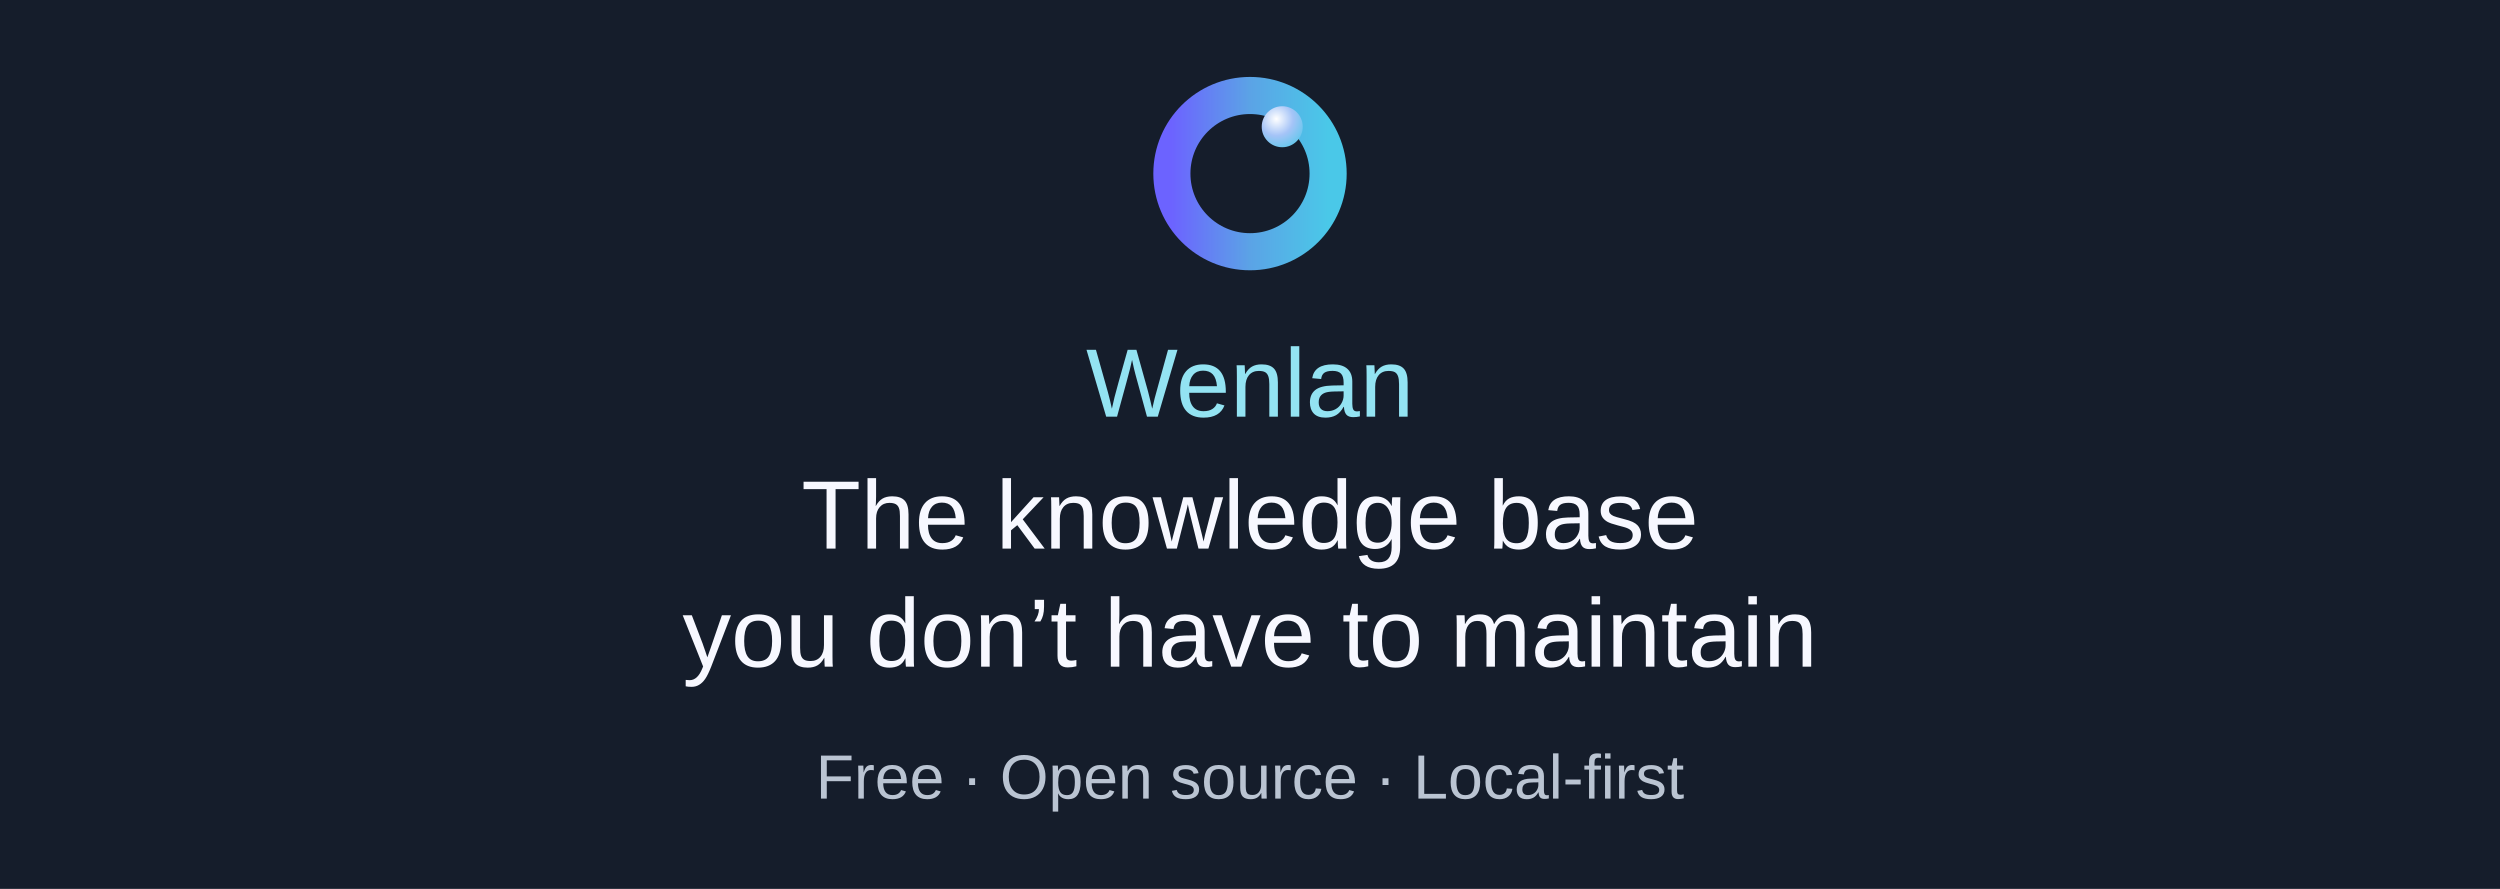
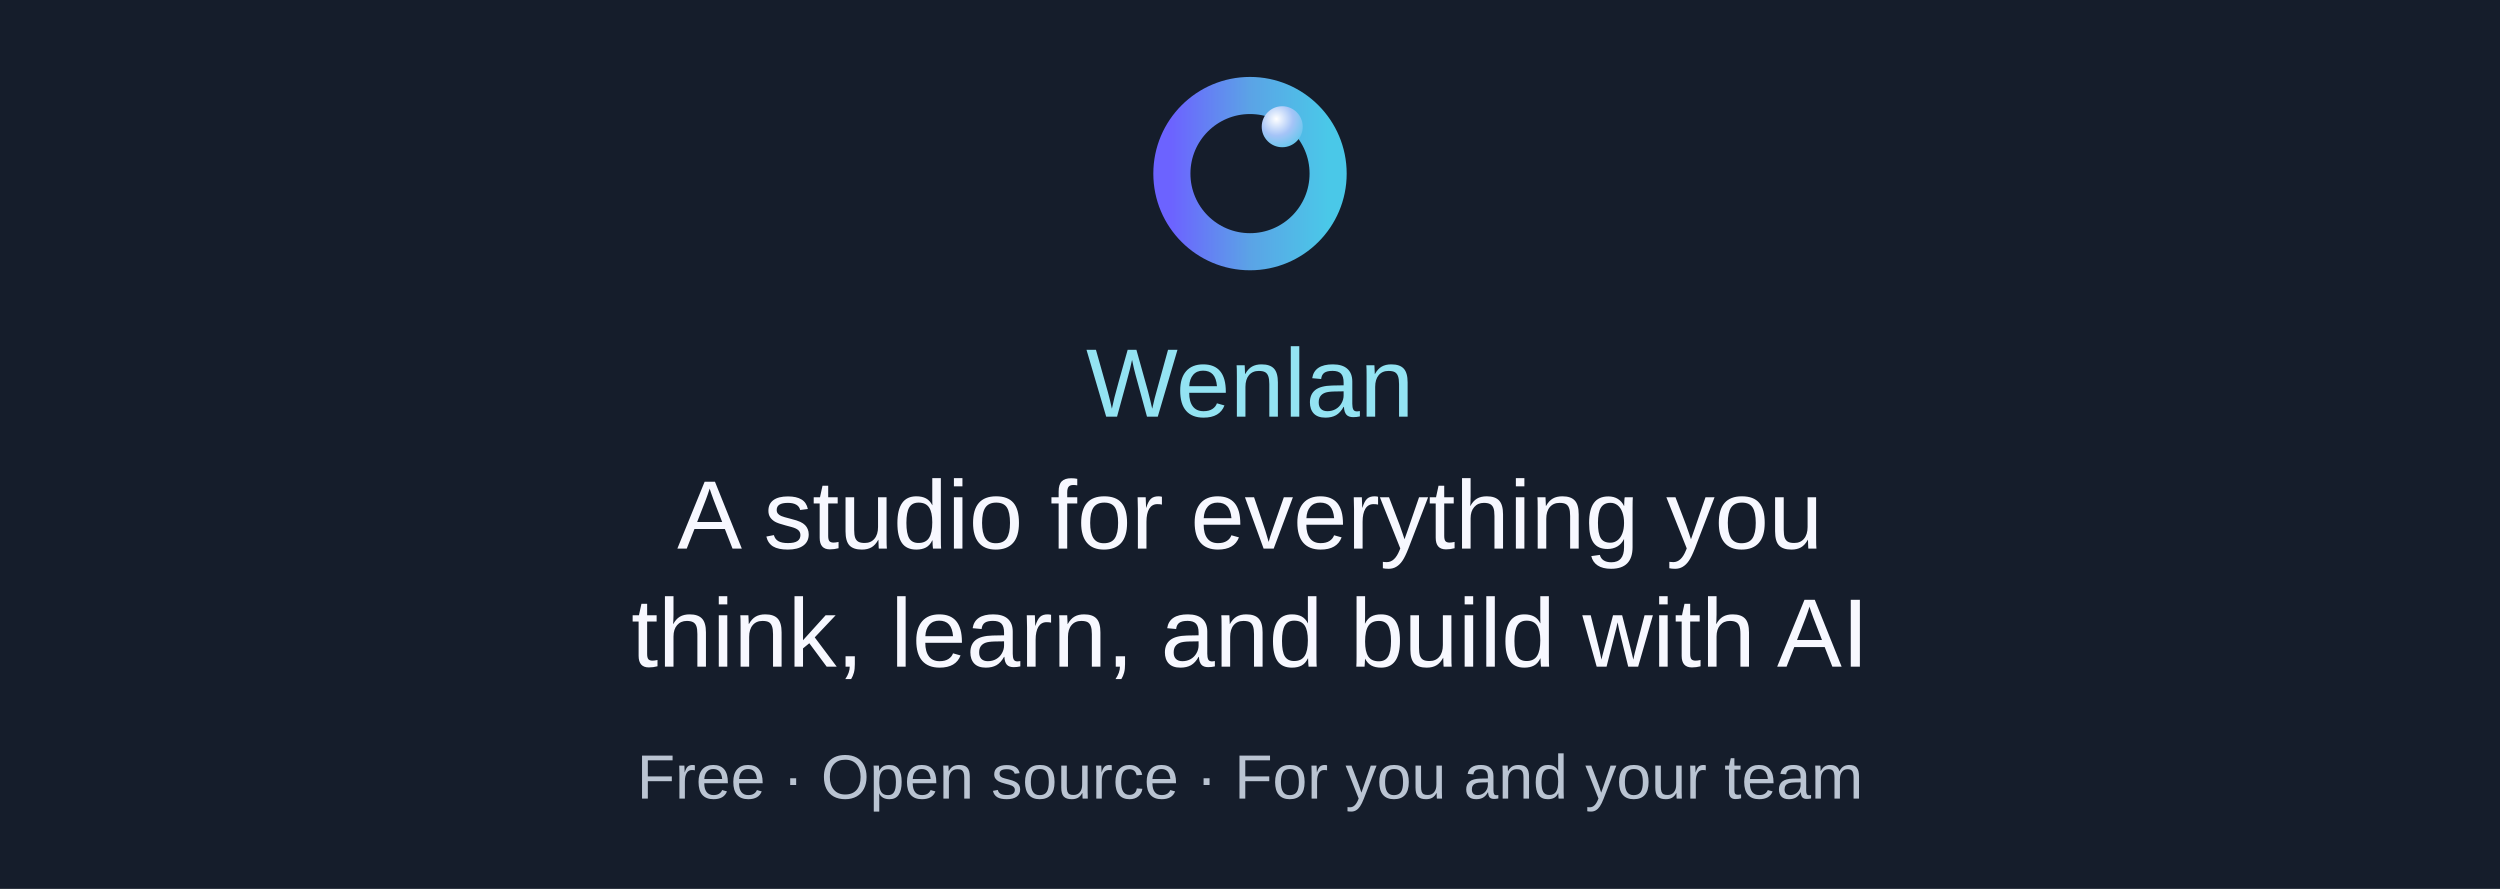
<svg xmlns="http://www.w3.org/2000/svg" width="720" height="256" viewBox="0 0 720 256" fill="none" role="img" aria-labelledby="title desc">
  <rect width="720" height="256" fill="#151D2B" />
  <g transform="translate(324 14) scale(0.140625)">
    <circle cx="256" cy="256" r="160" fill="none" stroke="url(#banner-en-mobile-ring)" stroke-width="76" />
    <circle cx="322" cy="160" r="42" fill="url(#banner-en-mobile-orb)" />
  </g>
  <text x="360" y="120" fill="#93E3F2" font-size="28" font-weight="500" text-anchor="middle">
    <tspan font-family="-apple-system, BlinkMacSystemFont, &quot;SF Pro Display&quot;, &quot;Helvetica Neue&quot;, Arial, sans-serif">Wenlan</tspan>
  </text>
-   <text x="360" y="158" fill="#F7F8FF" font-family="-apple-system, BlinkMacSystemFont, &quot;SF Pro Display&quot;, &quot;Helvetica Neue&quot;, Arial, sans-serif" font-size="28" font-weight="500" text-anchor="middle">The knowledge base</text>
-   <text x="360" y="192" fill="#F7F8FF" font-family="-apple-system, BlinkMacSystemFont, &quot;SF Pro Display&quot;, &quot;Helvetica Neue&quot;, Arial, sans-serif" font-size="28" font-weight="500" text-anchor="middle">you don’t have to maintain</text>
-   <text x="360" y="230" fill="#BAC4D2" font-family="-apple-system, BlinkMacSystemFont, &quot;SF Pro Display&quot;, &quot;Helvetica Neue&quot;, Arial, sans-serif" font-size="18" font-weight="400" text-anchor="middle">Free · Open source · Local-first</text>
+   <text x="360" y="158" fill="#F7F8FF" font-family="-apple-system, BlinkMacSystemFont, &quot;SF Pro Display&quot;, &quot;Helvetica Neue&quot;, Arial, sans-serif" font-size="28" font-weight="500" text-anchor="middle">A studio for everything you</text>
+   <text x="360" y="192" fill="#F7F8FF" font-family="-apple-system, BlinkMacSystemFont, &quot;SF Pro Display&quot;, &quot;Helvetica Neue&quot;, Arial, sans-serif" font-size="28" font-weight="500" text-anchor="middle">think, learn, and build with AI</text>
+   <text x="360" y="230" fill="#BAC4D2" font-family="-apple-system, BlinkMacSystemFont, &quot;SF Pro Display&quot;, &quot;Helvetica Neue&quot;, Arial, sans-serif" font-size="18" font-weight="400" text-anchor="middle">Free · Open source · For you and your team</text>
  <defs>
    <linearGradient id="banner-en-mobile-ring" x1="96" y1="256" x2="416" y2="256" gradientUnits="userSpaceOnUse">
      <stop stop-color="#6C63FF" />
      <stop offset="0.5" stop-color="#5BA3E6" />
      <stop offset="1" stop-color="#4AC8E8" />
    </linearGradient>
    <radialGradient id="banner-en-mobile-orb" cx="0" cy="0" r="1" gradientUnits="userSpaceOnUse" gradientTransform="translate(310 144) rotate(52.125) scale(76.0263)">
      <stop stop-color="#FFFFFF" />
      <stop offset="0.45" stop-color="#A5C4F7" />
      <stop offset="1" stop-color="#4AC8E8" />
    </radialGradient>
  </defs>
</svg>
